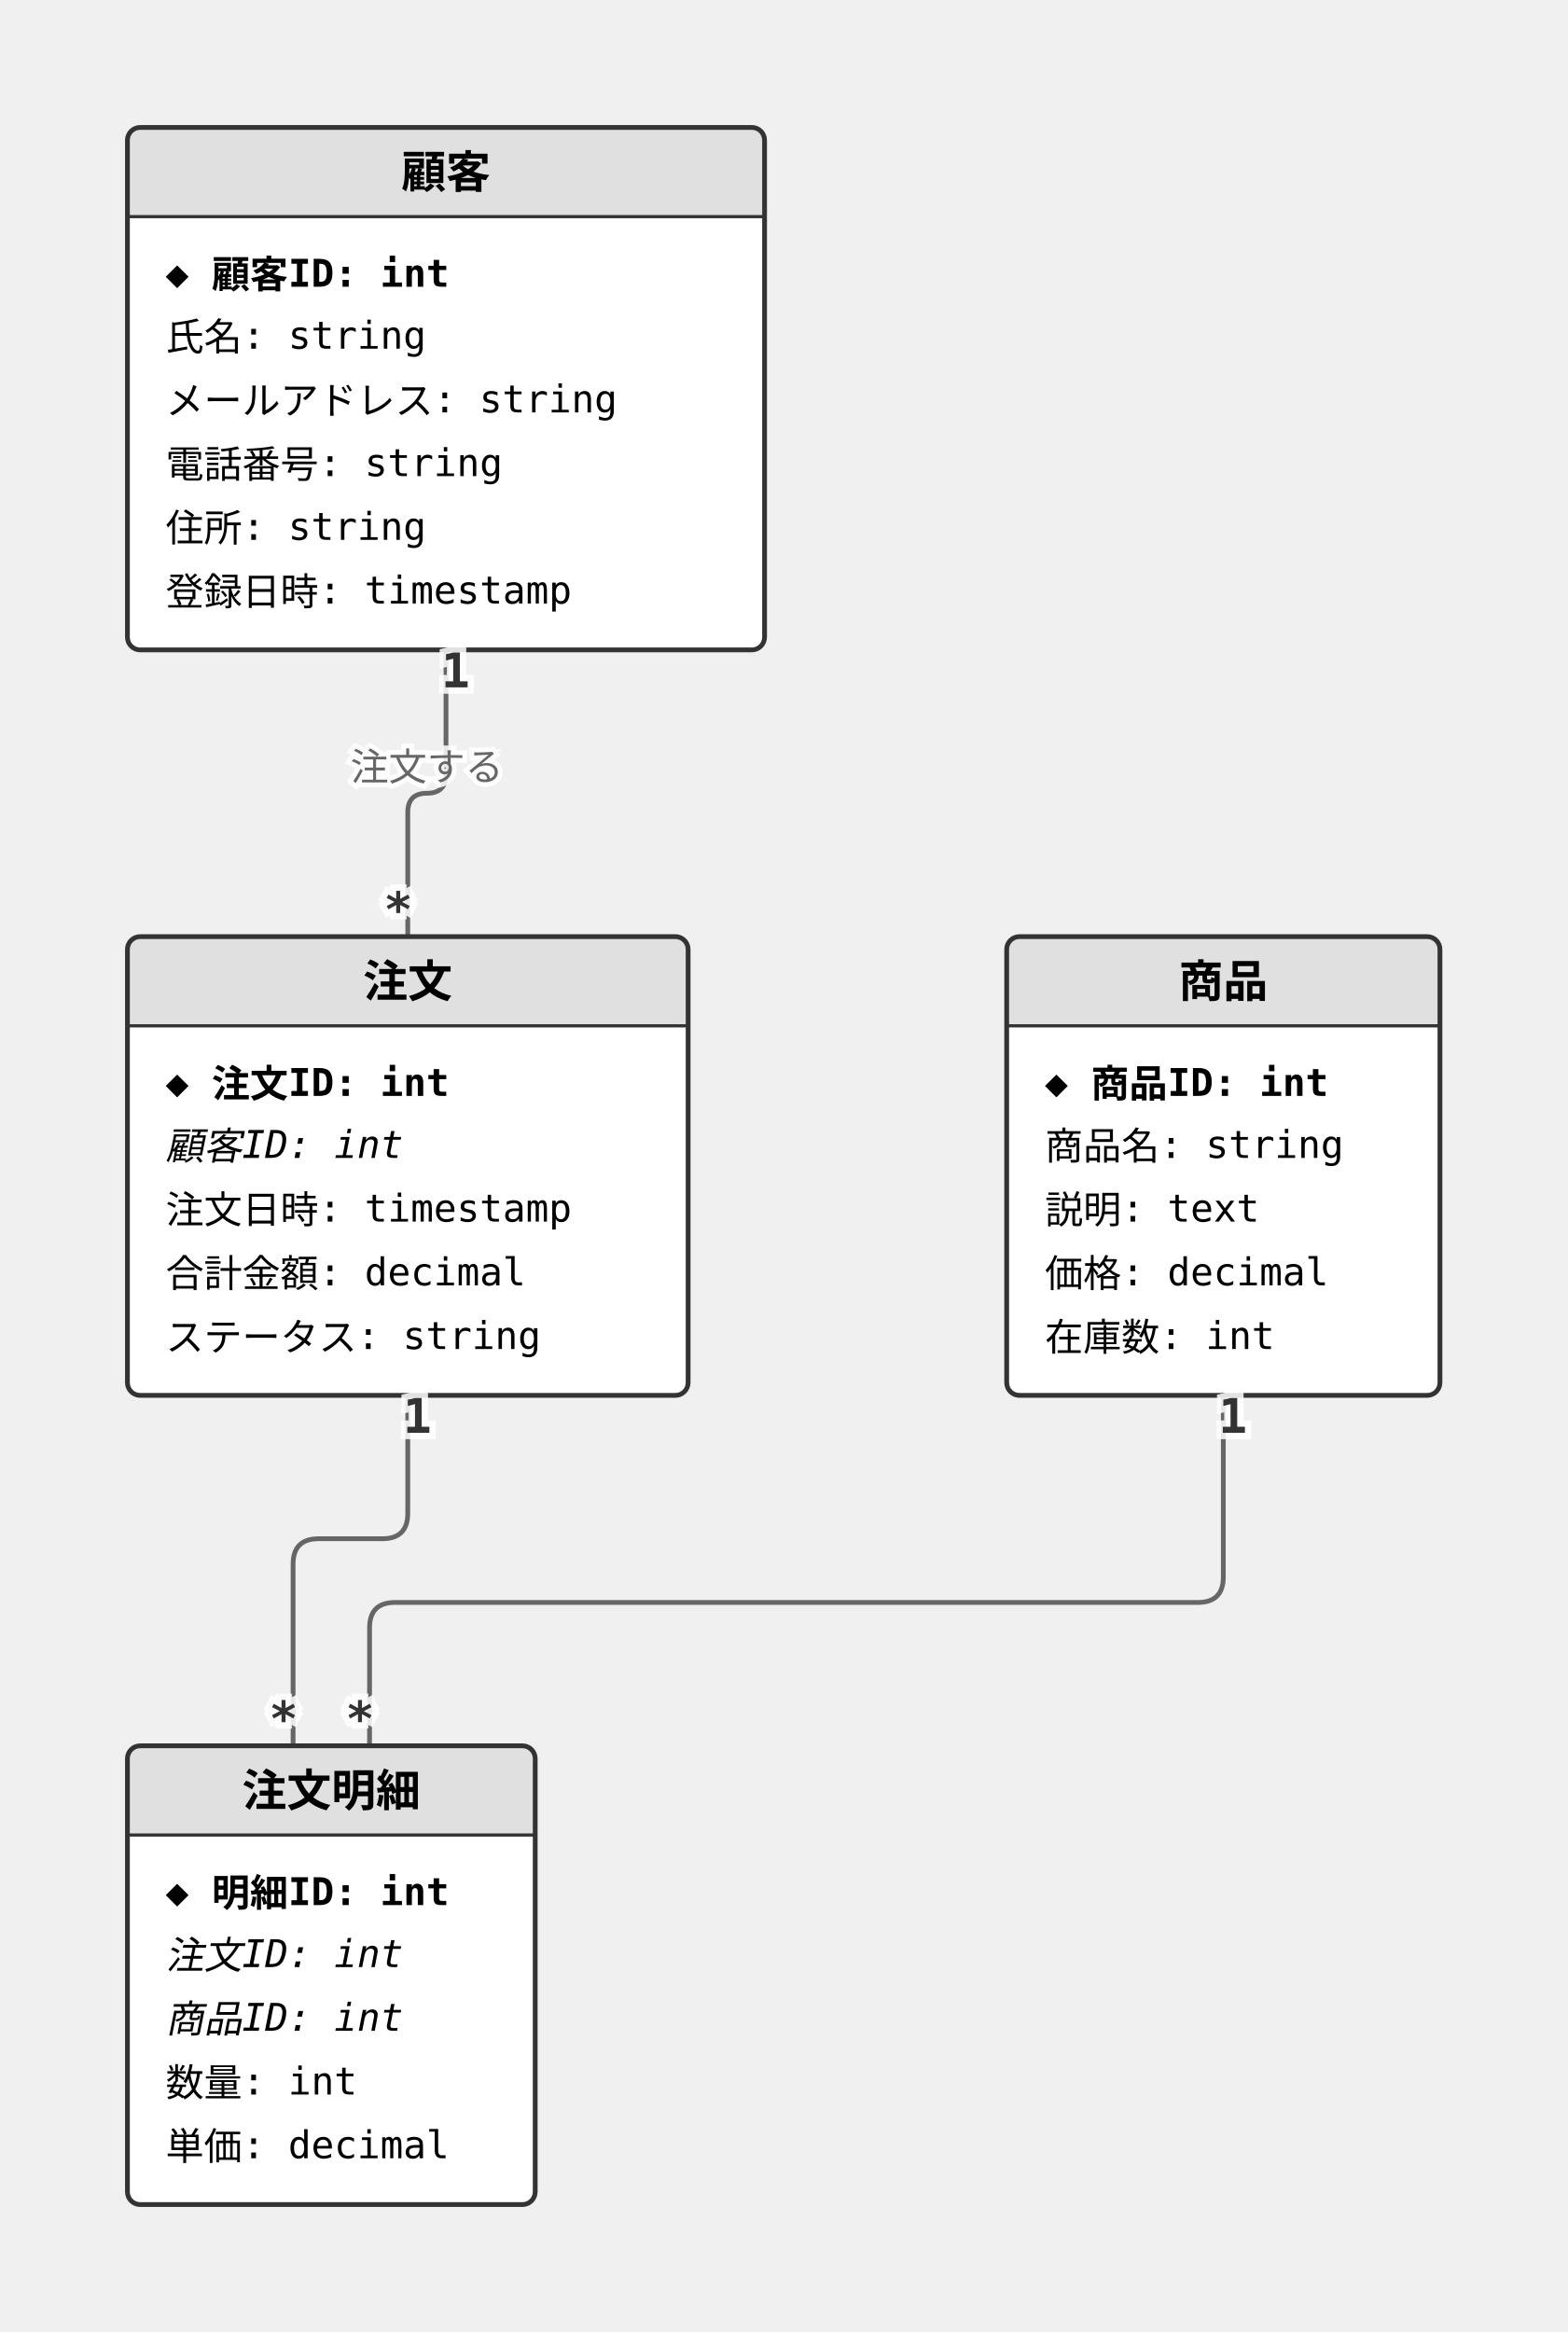
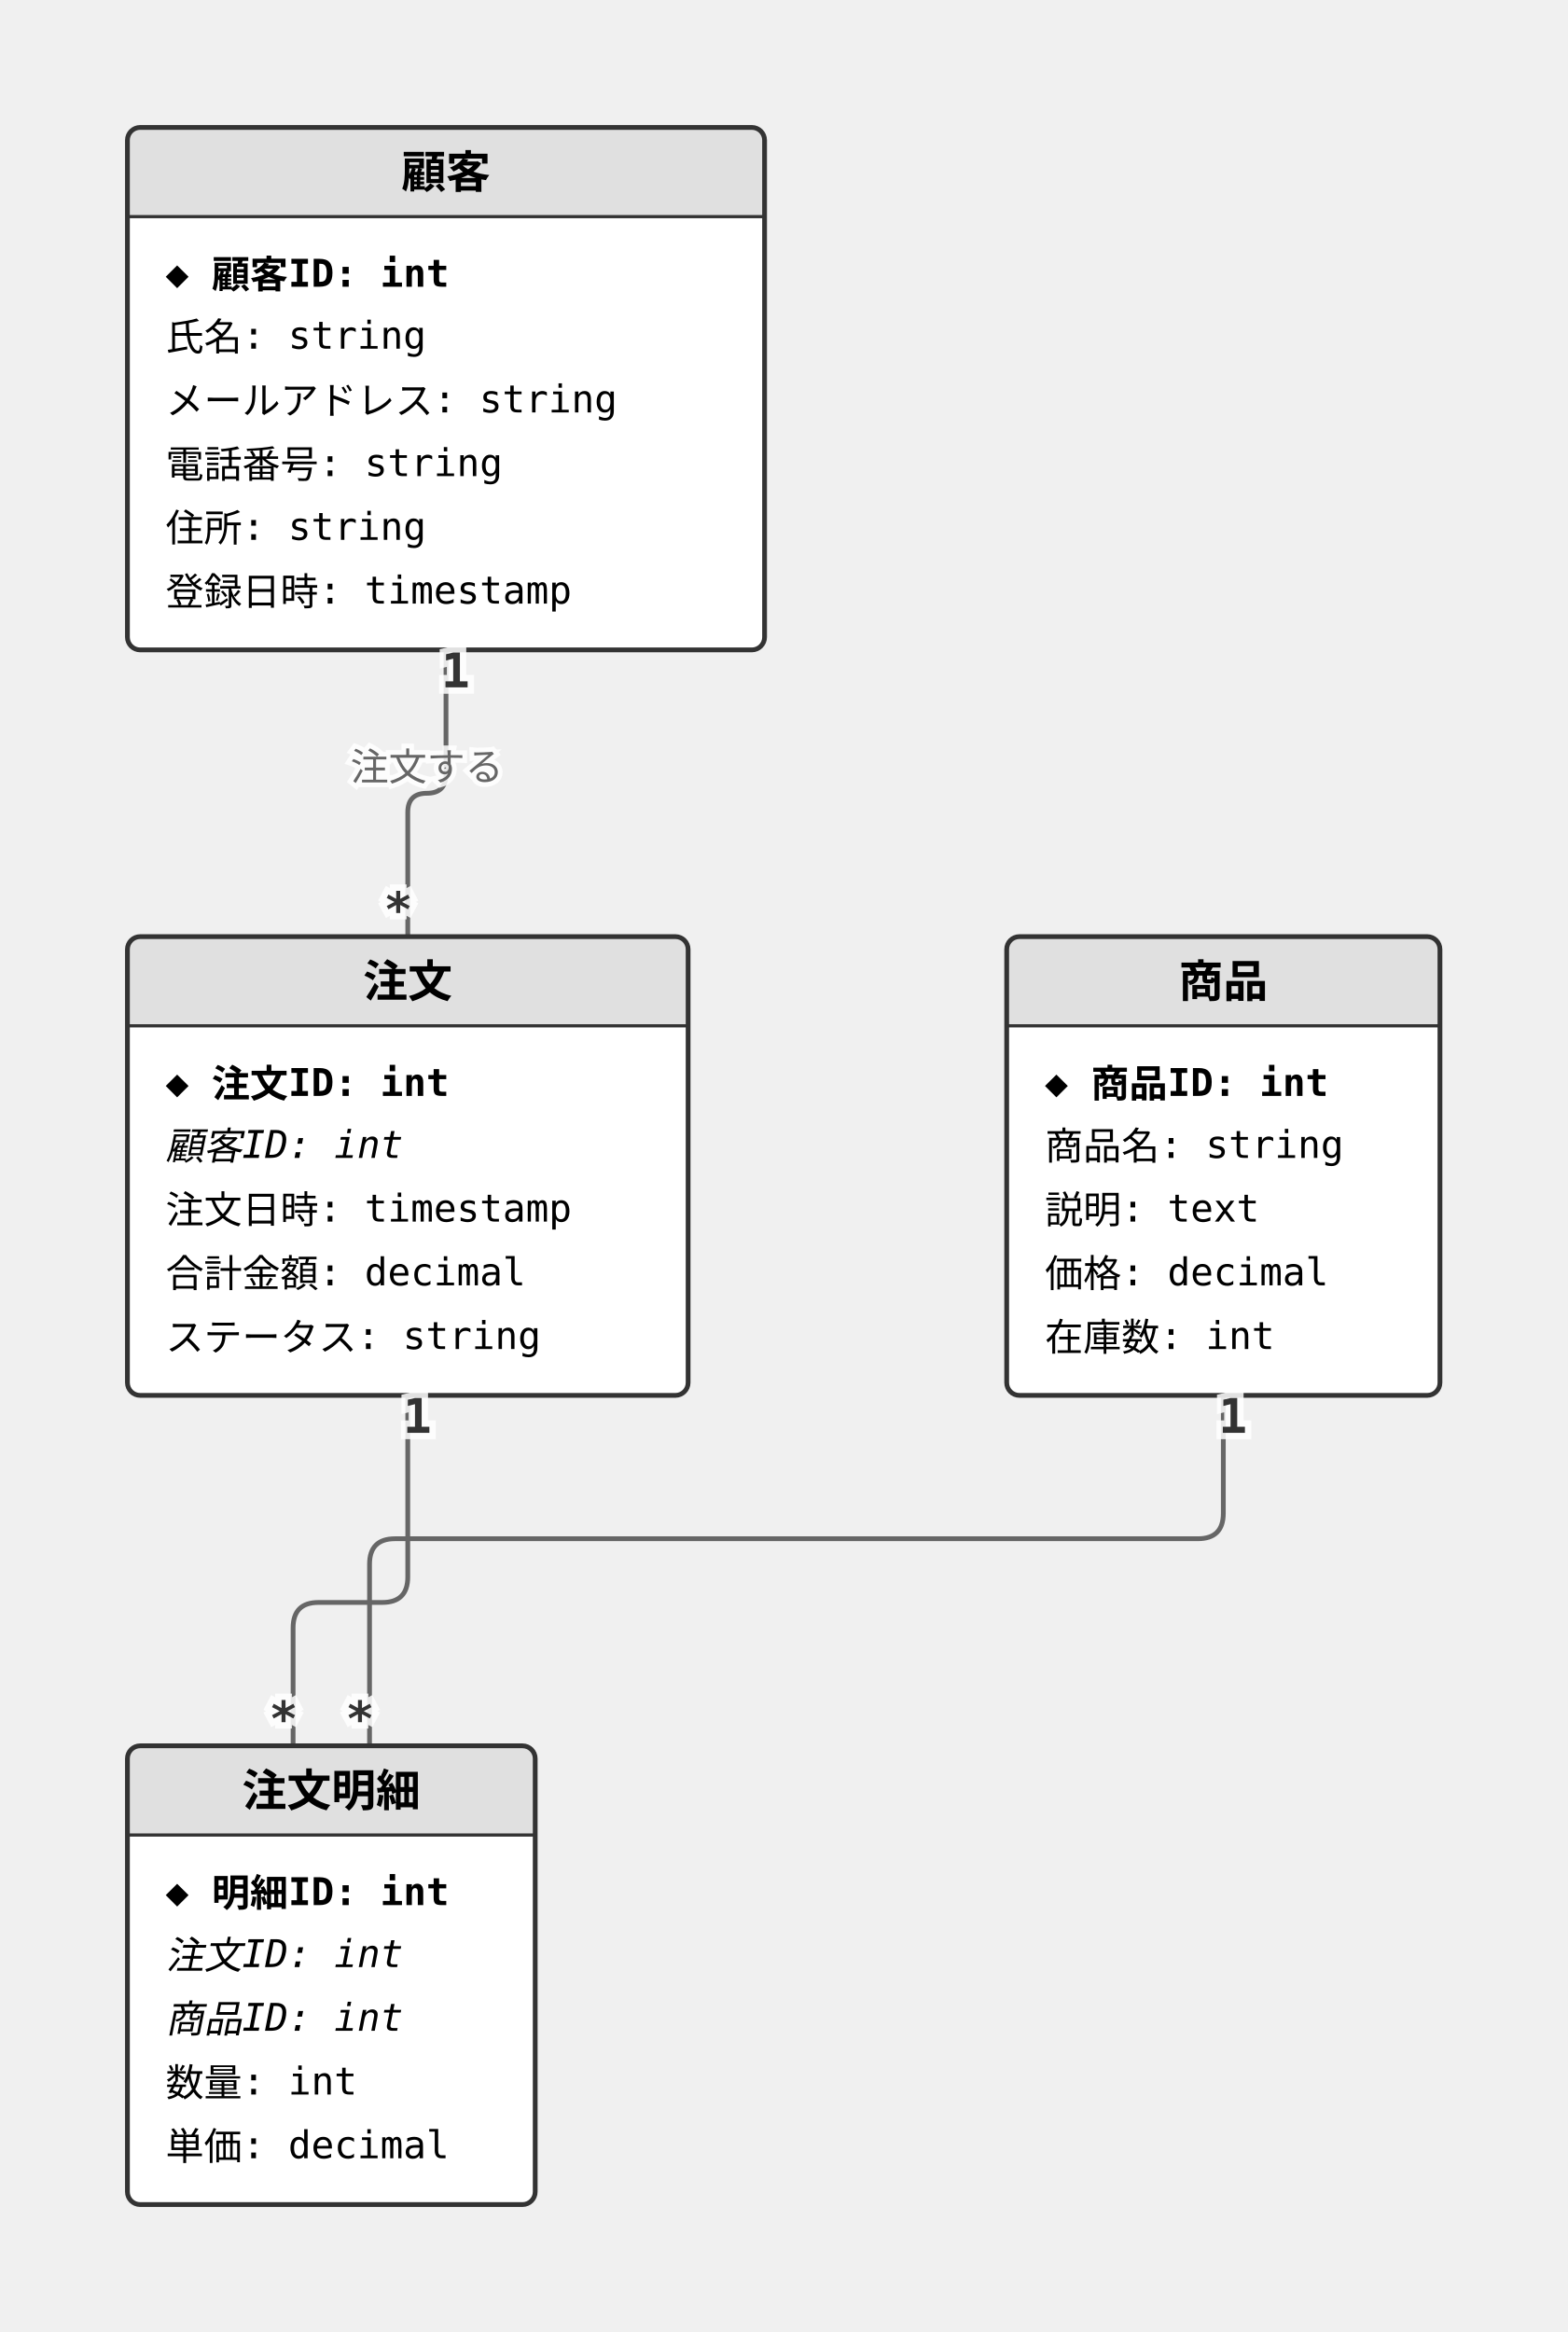
<svg xmlns="http://www.w3.org/2000/svg" width="492" height="732" viewBox="0 0 492 732">
  <style>
  .entity-bg { fill: #fff; }
  .entity-header { fill: #e0e0e0; }
  .entity-border { fill: none; stroke: #333; stroke-width: 1.5; }
  .entity-name { font-family: monospace; font-size: 14px; font-weight: bold; }
  .column-text { font-family: monospace; font-size: 12px; }
  .pk { font-weight: bold; }
  .fk { font-style: italic; }
  .edge { stroke: #666; stroke-width: 1.5; fill: none; }
  .edge-label { font-family: monospace; font-size: 12px; fill: #666; paint-order: stroke; stroke: rgba(255,255,255,0.85); stroke-width: 3px; }
  .cardinality { font-family: monospace; font-size: 15px; font-weight: bold; fill: #333; paint-order: stroke; stroke: rgba(255,255,255,0.85); stroke-width: 4px; }
</style>
  <path class="edge" d="M 140 204 L 140 243 Q 140 249 134 249 L 134 249 Q 128 249 128 255 L 128 294" />
-   <path class="edge" d="M 128 438 L 128 475 Q 128 483 120 483 L 100 483 Q 92 483 92 491 L 92 548" />
-   <path class="edge" d="M 384 438 L 384 495 Q 384 503 376 503 L 124 503 Q 116 503 116 511 L 116 548" />
+   <path class="edge" d="M 128 438 L 128 495 Q 128 503 120 503 L 100 503 Q 92 503 92 511 L 92 548" />
+   <path class="edge" d="M 384 438 L 384 475 Q 384 483 376 483 L 124 483 Q 116 483 116 491 L 116 548" />
  <rect class="entity-bg" x="40" y="40" width="200" height="164" rx="4" />
  <rect class="entity-header" x="40" y="40" width="200" height="28" rx="4" />
  <rect class="entity-header" x="40" y="64" width="200" height="4" />
  <text class="entity-name" x="140" y="59" text-anchor="middle">顧客</text>
  <line x1="40" y1="68" x2="240" y2="68" stroke="#333" stroke-width="1" />
  <text class="column-text pk" x="52" y="90">◆ 顧客ID: int</text>
  <text class="column-text" x="52" y="110">  氏名: string</text>
  <text class="column-text" x="52" y="130">  メールアドレス: string</text>
  <text class="column-text" x="52" y="150">  電話番号: string</text>
  <text class="column-text" x="52" y="170">  住所: string</text>
  <text class="column-text" x="52" y="190">  登録日時: timestamp</text>
  <rect class="entity-border" x="40" y="40" width="200" height="164" rx="4" />
  <rect class="entity-bg" x="40" y="294" width="176" height="144" rx="4" />
  <rect class="entity-header" x="40" y="294" width="176" height="28" rx="4" />
  <rect class="entity-header" x="40" y="318" width="176" height="4" />
  <text class="entity-name" x="128" y="313" text-anchor="middle">注文</text>
  <line x1="40" y1="322" x2="216" y2="322" stroke="#333" stroke-width="1" />
  <text class="column-text pk" x="52" y="344">◆ 注文ID: int</text>
  <text class="column-text fk" x="52" y="364">  顧客ID: int</text>
  <text class="column-text" x="52" y="384">  注文日時: timestamp</text>
  <text class="column-text" x="52" y="404">  合計金額: decimal</text>
  <text class="column-text" x="52" y="424">  ステータス: string</text>
  <rect class="entity-border" x="40" y="294" width="176" height="144" rx="4" />
  <rect class="entity-bg" x="316" y="294" width="136" height="144" rx="4" />
  <rect class="entity-header" x="316" y="294" width="136" height="28" rx="4" />
  <rect class="entity-header" x="316" y="318" width="136" height="4" />
  <text class="entity-name" x="384" y="313" text-anchor="middle">商品</text>
  <line x1="316" y1="322" x2="452" y2="322" stroke="#333" stroke-width="1" />
  <text class="column-text pk" x="328" y="344">◆ 商品ID: int</text>
  <text class="column-text" x="328" y="364">  商品名: string</text>
  <text class="column-text" x="328" y="384">  説明: text</text>
  <text class="column-text" x="328" y="404">  価格: decimal</text>
  <text class="column-text" x="328" y="424">  在庫数: int</text>
  <rect class="entity-border" x="316" y="294" width="136" height="144" rx="4" />
  <rect class="entity-bg" x="40" y="548" width="128" height="144" rx="4" />
  <rect class="entity-header" x="40" y="548" width="128" height="28" rx="4" />
  <rect class="entity-header" x="40" y="572" width="128" height="4" />
  <text class="entity-name" x="104" y="567" text-anchor="middle">注文明細</text>
  <line x1="40" y1="576" x2="168" y2="576" stroke="#333" stroke-width="1" />
  <text class="column-text pk" x="52" y="598">◆ 明細ID: int</text>
  <text class="column-text fk" x="52" y="618">  注文ID: int</text>
  <text class="column-text fk" x="52" y="638">  商品ID: int</text>
  <text class="column-text" x="52" y="658">  数量: int</text>
  <text class="column-text" x="52" y="678">  単価: decimal</text>
  <rect class="entity-border" x="40" y="548" width="128" height="144" rx="4" />
  <text class="cardinality" x="147.5" y="211.5" text-anchor="end" dominant-baseline="middle">1</text>
  <text class="cardinality" x="120.5" y="286.5" text-anchor="start" dominant-baseline="middle">*</text>
  <text class="edge-label" x="134" y="245" text-anchor="middle" dominant-baseline="alphabetic">注文する</text>
  <text class="cardinality" x="135.5" y="445.5" text-anchor="end" dominant-baseline="middle">1</text>
  <text class="cardinality" x="84.5" y="540.5" text-anchor="start" dominant-baseline="middle">*</text>
  <text class="cardinality" x="391.5" y="445.5" text-anchor="end" dominant-baseline="middle">1</text>
  <text class="cardinality" x="108.5" y="540.5" text-anchor="start" dominant-baseline="middle">*</text>
</svg>
